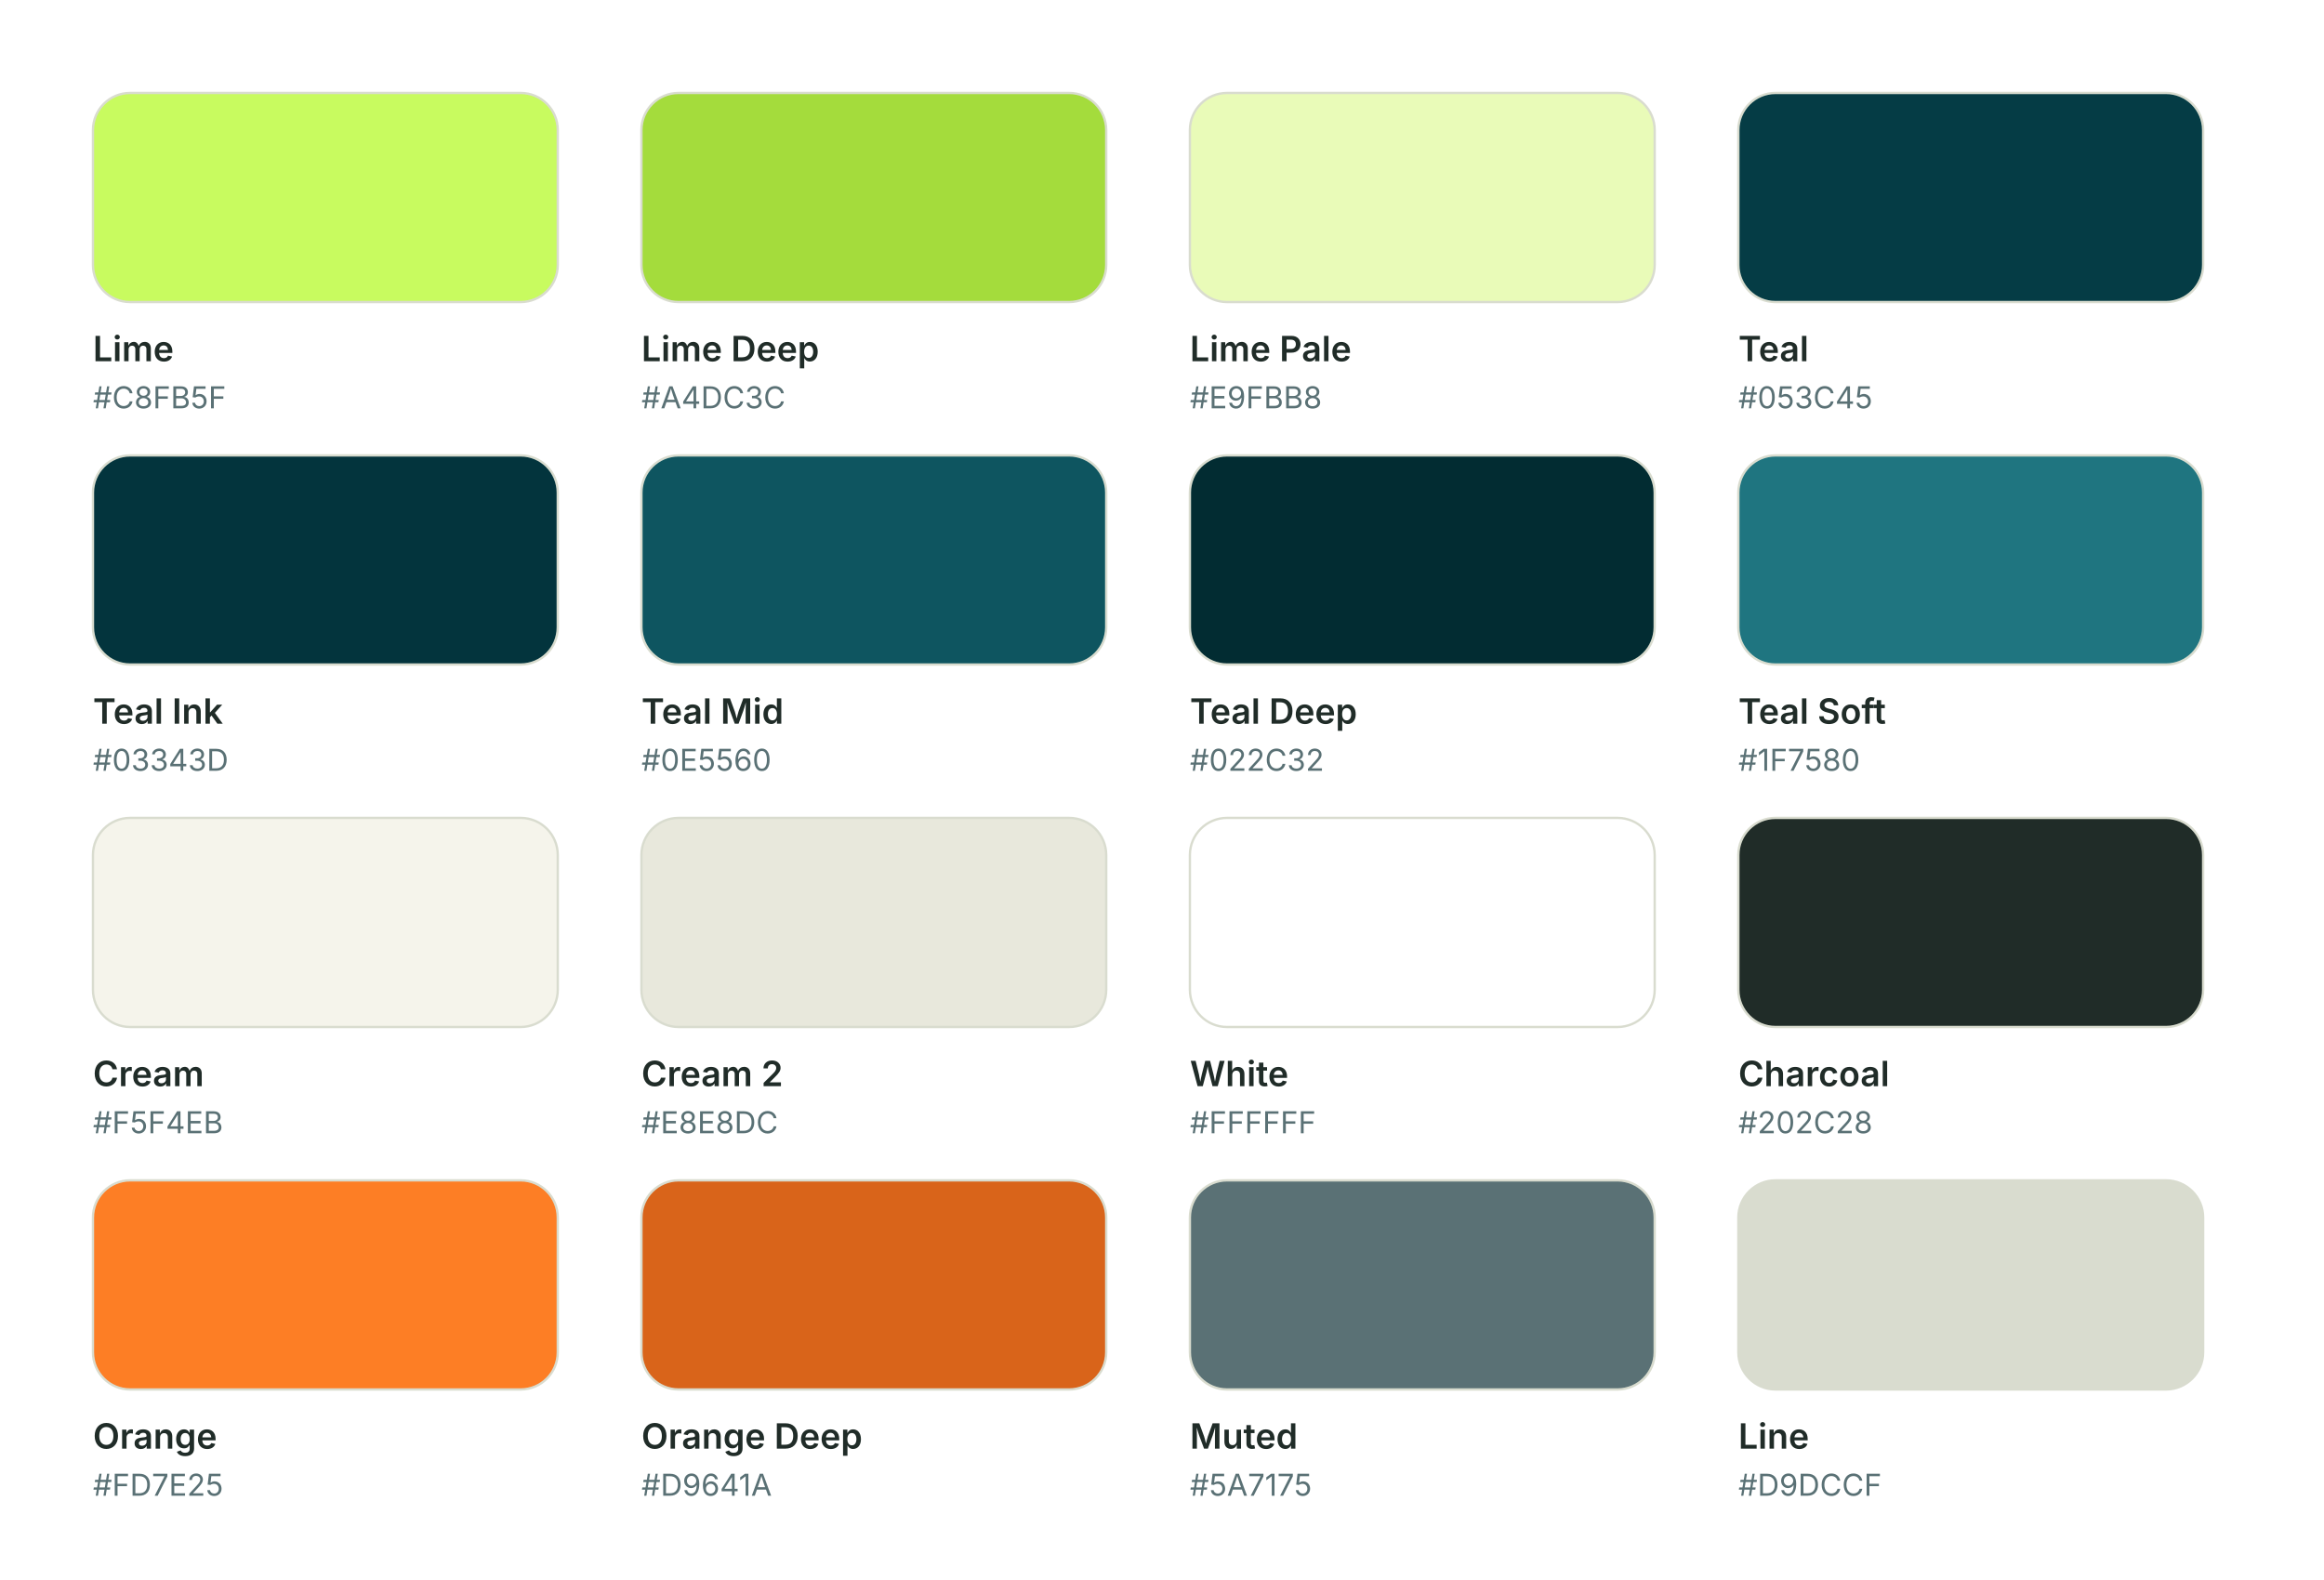
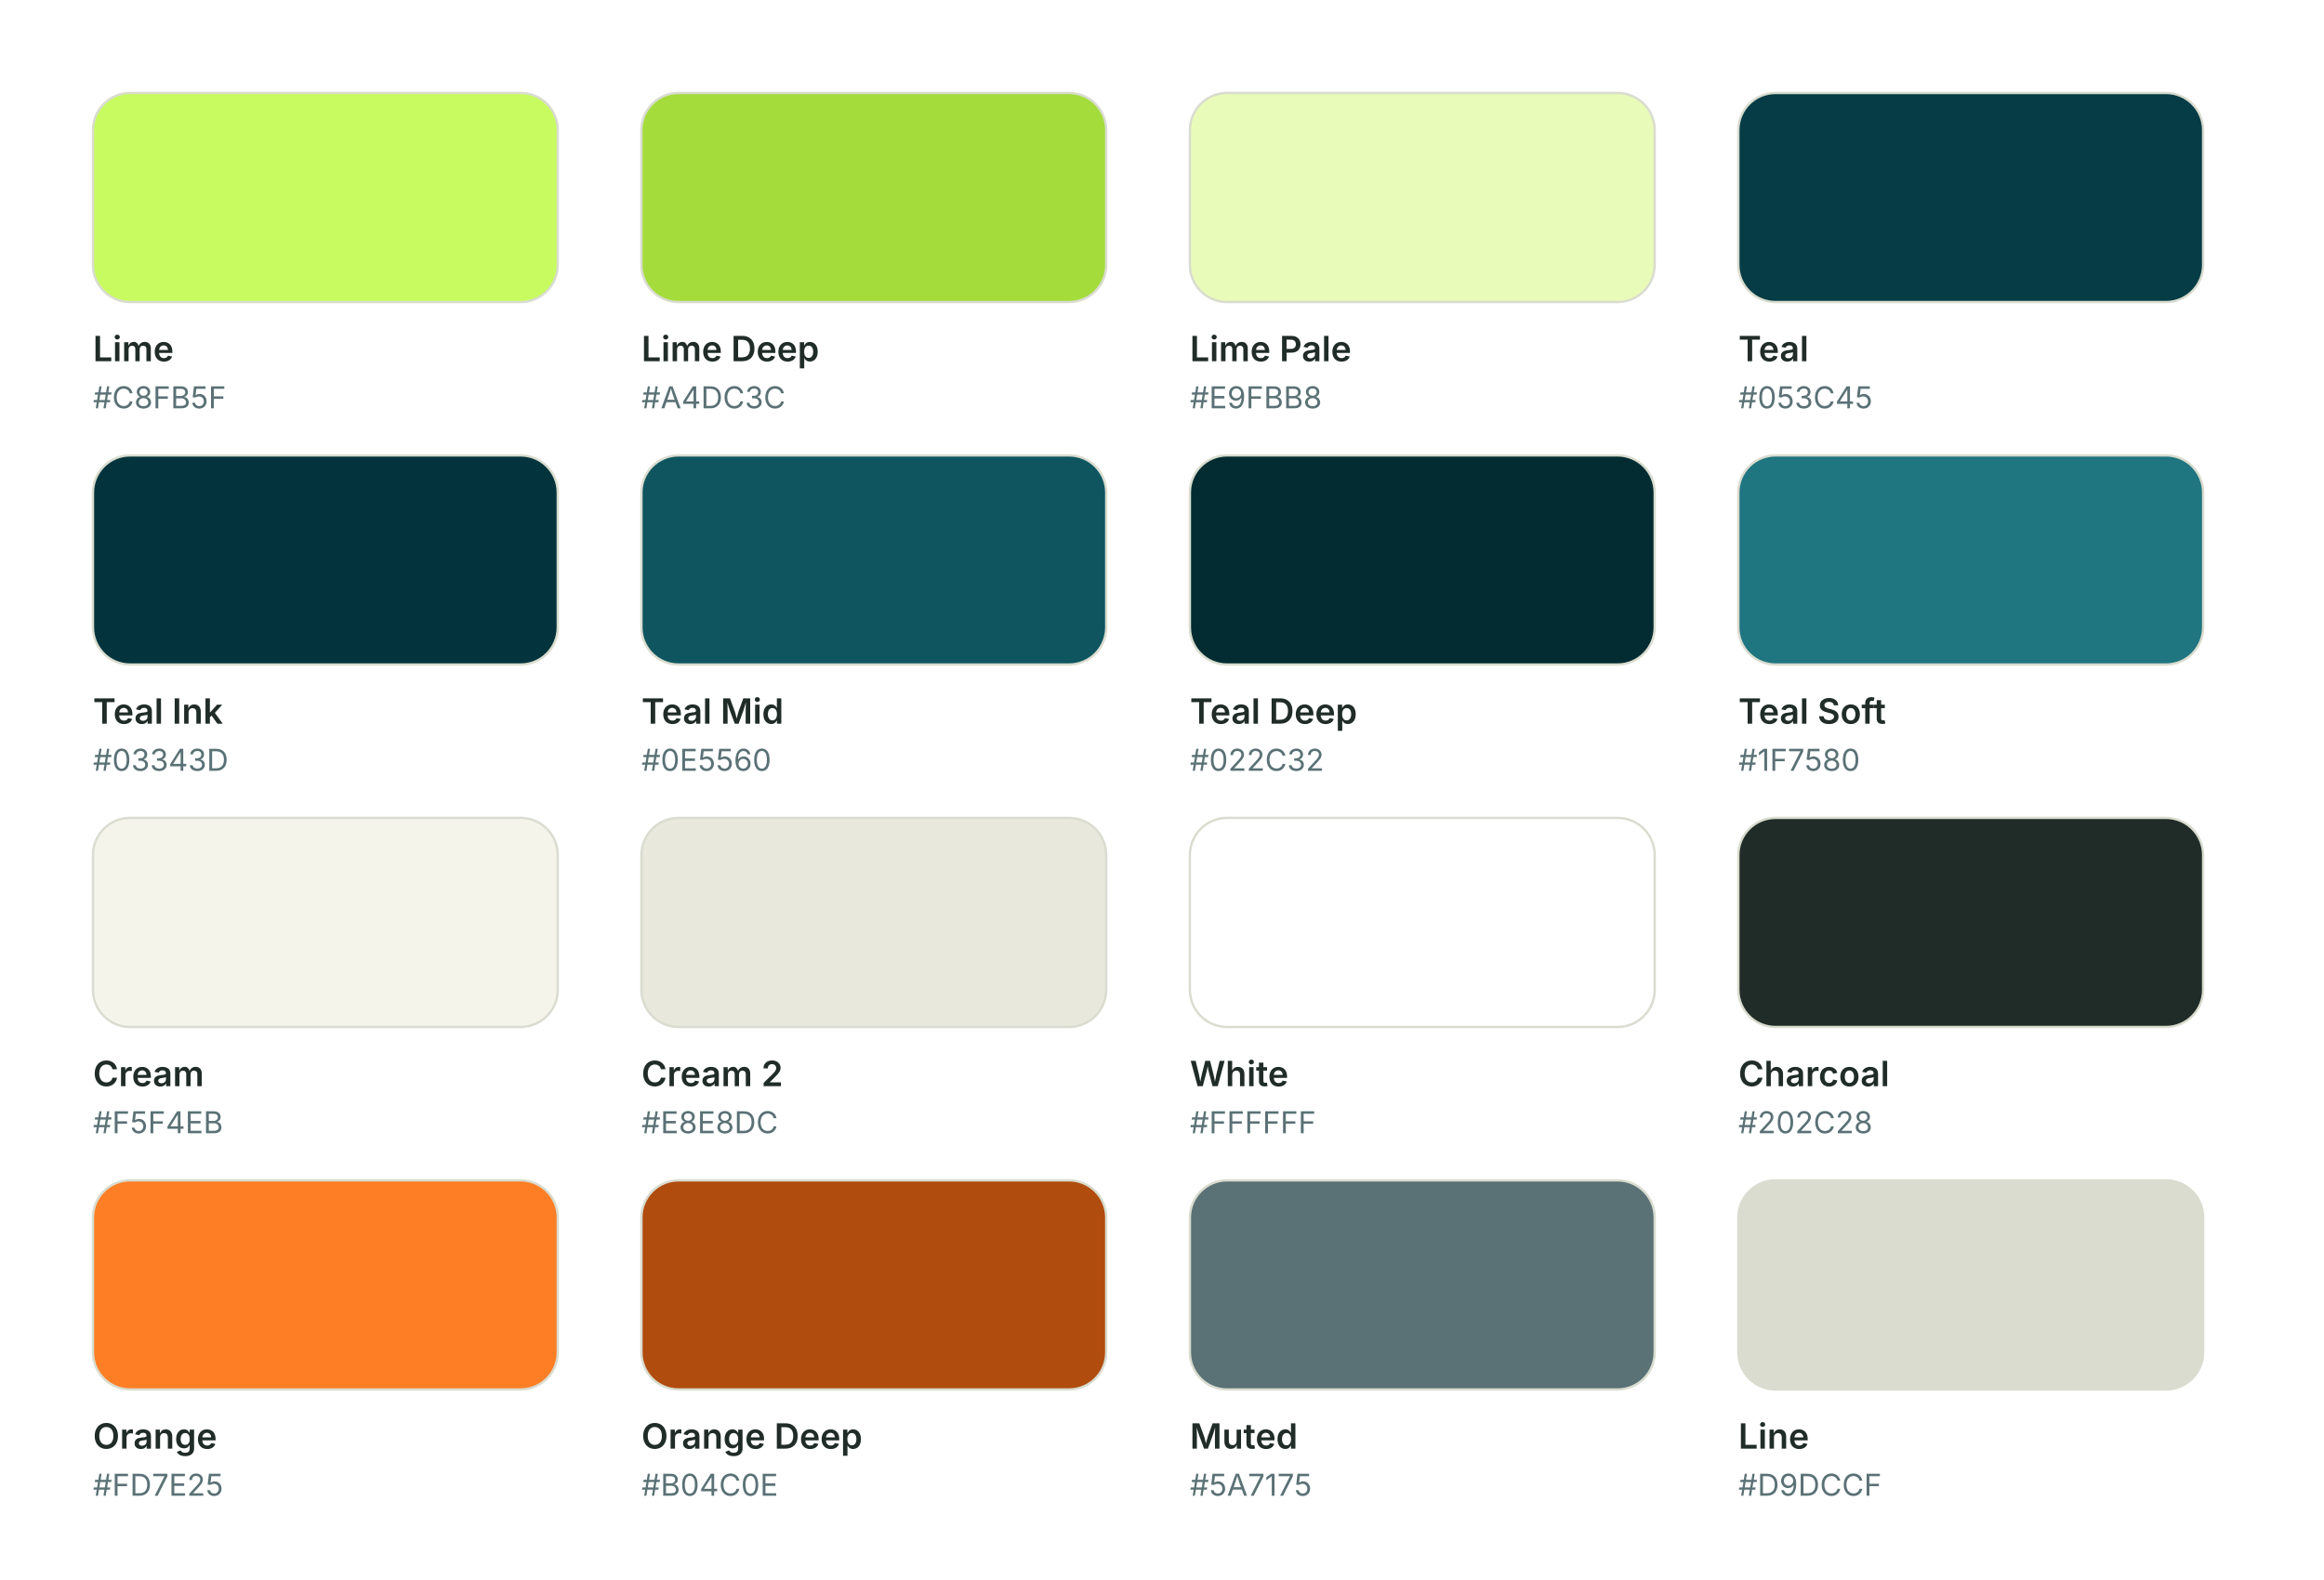
<svg xmlns="http://www.w3.org/2000/svg" width="1000" height="680" viewBox="0 0 1000 680">
  <rect id="Background" x="0" y="0" width="1000" height="680" fill="#FFFFFF" />
  <rect id="Swatch-Lime" x="40" y="40" width="200" height="90" rx="16" fill="#C8FB5F" stroke="#D9DCCF" stroke-width="1" />
  <text id="Name-Lime" x="40" y="155.46" font-family="Inter" font-size="15" font-weight="600" fill="#202C28">Lime</text>
  <text id="Hex-Lime" x="40" y="175.73" font-family="Inter" font-size="13" font-weight="400" fill="#5A7175">#C8FB5F</text>
  <rect id="Swatch-Lime-Deep" x="276" y="40" width="200" height="90" rx="16" fill="#A4DC3C" stroke="#D9DCCF" stroke-width="1" />
  <text id="Name-Lime-Deep" x="276" y="155.46" font-family="Inter" font-size="15" font-weight="600" fill="#202C28">Lime Deep</text>
  <text id="Hex-Lime-Deep" x="276" y="175.73" font-family="Inter" font-size="13" font-weight="400" fill="#5A7175">#A4DC3C</text>
  <rect id="Swatch-Lime-Pale" x="512" y="40" width="200" height="90" rx="16" fill="#E9FBB8" stroke="#D9DCCF" stroke-width="1" />
  <text id="Name-Lime-Pale" x="512" y="155.46" font-family="Inter" font-size="15" font-weight="600" fill="#202C28">Lime Pale</text>
  <text id="Hex-Lime-Pale" x="512" y="175.73" font-family="Inter" font-size="13" font-weight="400" fill="#5A7175">#E9FBB8</text>
  <rect id="Swatch-Teal" x="748" y="40" width="200" height="90" rx="16" fill="#053C45" stroke="#D9DCCF" stroke-width="1" />
  <text id="Name-Teal" x="748" y="155.46" font-family="Inter" font-size="15" font-weight="600" fill="#202C28">Teal</text>
  <text id="Hex-Teal" x="748" y="175.73" font-family="Inter" font-size="13" font-weight="400" fill="#5A7175">#053C45</text>
  <rect id="Swatch-Teal-Ink" x="40" y="196" width="200" height="90" rx="16" fill="#03343D" stroke="#D9DCCF" stroke-width="1" />
  <text id="Name-Teal-Ink" x="40" y="311.46" font-family="Inter" font-size="15" font-weight="600" fill="#202C28">Teal Ink</text>
  <text id="Hex-Teal-Ink" x="40" y="331.73" font-family="Inter" font-size="13" font-weight="400" fill="#5A7175">#03343D</text>
  <rect id="Swatch-Teal-Mid" x="276" y="196" width="200" height="90" rx="16" fill="#0E5560" stroke="#D9DCCF" stroke-width="1" />
  <text id="Name-Teal-Mid" x="276" y="311.46" font-family="Inter" font-size="15" font-weight="600" fill="#202C28">Teal Mid</text>
  <text id="Hex-Teal-Mid" x="276" y="331.73" font-family="Inter" font-size="13" font-weight="400" fill="#5A7175">#0E5560</text>
  <rect id="Swatch-Teal-Deep" x="512" y="196" width="200" height="90" rx="16" fill="#022C32" stroke="#D9DCCF" stroke-width="1" />
  <text id="Name-Teal-Deep" x="512" y="311.46" font-family="Inter" font-size="15" font-weight="600" fill="#202C28">Teal Deep</text>
  <text id="Hex-Teal-Deep" x="512" y="331.73" font-family="Inter" font-size="13" font-weight="400" fill="#5A7175">#022C32</text>
  <rect id="Swatch-Teal-Soft" x="748" y="196" width="200" height="90" rx="16" fill="#1F7580" stroke="#D9DCCF" stroke-width="1" />
  <text id="Name-Teal-Soft" x="748" y="311.46" font-family="Inter" font-size="15" font-weight="600" fill="#202C28">Teal Soft</text>
  <text id="Hex-Teal-Soft" x="748" y="331.73" font-family="Inter" font-size="13" font-weight="400" fill="#5A7175">#1F7580</text>
  <rect id="Swatch-Cream" x="40" y="352" width="200" height="90" rx="16" fill="#F5F4EB" stroke="#D9DCCF" stroke-width="1" />
  <text id="Name-Cream" x="40" y="467.46" font-family="Inter" font-size="15" font-weight="600" fill="#202C28">Cream</text>
  <text id="Hex-Cream" x="40" y="487.73" font-family="Inter" font-size="13" font-weight="400" fill="#5A7175">#F5F4EB</text>
  <rect id="Swatch-Cream-2" x="276" y="352" width="200" height="90" rx="16" fill="#E8E8DC" stroke="#D9DCCF" stroke-width="1" />
  <text id="Name-Cream-2" x="276" y="467.46" font-family="Inter" font-size="15" font-weight="600" fill="#202C28">Cream 2</text>
  <text id="Hex-Cream-2" x="276" y="487.73" font-family="Inter" font-size="13" font-weight="400" fill="#5A7175">#E8E8DC</text>
  <rect id="Swatch-White" x="512" y="352" width="200" height="90" rx="16" fill="#FFFFFF" stroke="#D9DCCF" stroke-width="1" />
  <text id="Name-White" x="512" y="467.46" font-family="Inter" font-size="15" font-weight="600" fill="#202C28">White</text>
  <text id="Hex-White" x="512" y="487.73" font-family="Inter" font-size="13" font-weight="400" fill="#5A7175">#FFFFFF</text>
  <rect id="Swatch-Charcoal" x="748" y="352" width="200" height="90" rx="16" fill="#202C28" stroke="#D9DCCF" stroke-width="1" />
  <text id="Name-Charcoal" x="748" y="467.46" font-family="Inter" font-size="15" font-weight="600" fill="#202C28">Charcoal</text>
  <text id="Hex-Charcoal" x="748" y="487.73" font-family="Inter" font-size="13" font-weight="400" fill="#5A7175">#202C28</text>
  <rect id="Swatch-Orange" x="40" y="508" width="200" height="90" rx="16" fill="#FD7E25" stroke="#D9DCCF" stroke-width="1" />
  <text id="Name-Orange" x="40" y="623.46" font-family="Inter" font-size="15" font-weight="600" fill="#202C28">Orange</text>
  <text id="Hex-Orange" x="40" y="643.73" font-family="Inter" font-size="13" font-weight="400" fill="#5A7175">#FD7E25</text>
-   <rect id="Swatch-Orange-Deep" x="276" y="508" width="200" height="90" rx="16" fill="#D9641A" stroke="#D9DCCF" stroke-width="1" />
+   <rect id="Swatch-Orange-Deep" x="276" y="508" width="200" height="90" rx="16" fill="#B04C0E" stroke="#D9DCCF" stroke-width="1" />
  <text id="Name-Orange-Deep" x="276" y="623.46" font-family="Inter" font-size="15" font-weight="600" fill="#202C28">Orange Deep</text>
-   <text id="Hex-Orange-Deep" x="276" y="643.73" font-family="Inter" font-size="13" font-weight="400" fill="#5A7175">#D9641A</text>
+   <text id="Hex-Orange-Deep" x="276" y="643.73" font-family="Inter" font-size="13" font-weight="400" fill="#5A7175">#B04C0E</text>
  <rect id="Swatch-Muted" x="512" y="508" width="200" height="90" rx="16" fill="#5A7175" stroke="#D9DCCF" stroke-width="1" />
  <text id="Name-Muted" x="512" y="623.46" font-family="Inter" font-size="15" font-weight="600" fill="#202C28">Muted</text>
  <text id="Hex-Muted" x="512" y="643.73" font-family="Inter" font-size="13" font-weight="400" fill="#5A7175">#5A7175</text>
  <rect id="Swatch-Line" x="748" y="508" width="200" height="90" rx="16" fill="#D9DCCF" stroke="#D9DCCF" stroke-width="1" />
  <text id="Name-Line" x="748" y="623.46" font-family="Inter" font-size="15" font-weight="600" fill="#202C28">Line</text>
  <text id="Hex-Line" x="748" y="643.73" font-family="Inter" font-size="13" font-weight="400" fill="#5A7175">#D9DCCF</text>
</svg>
